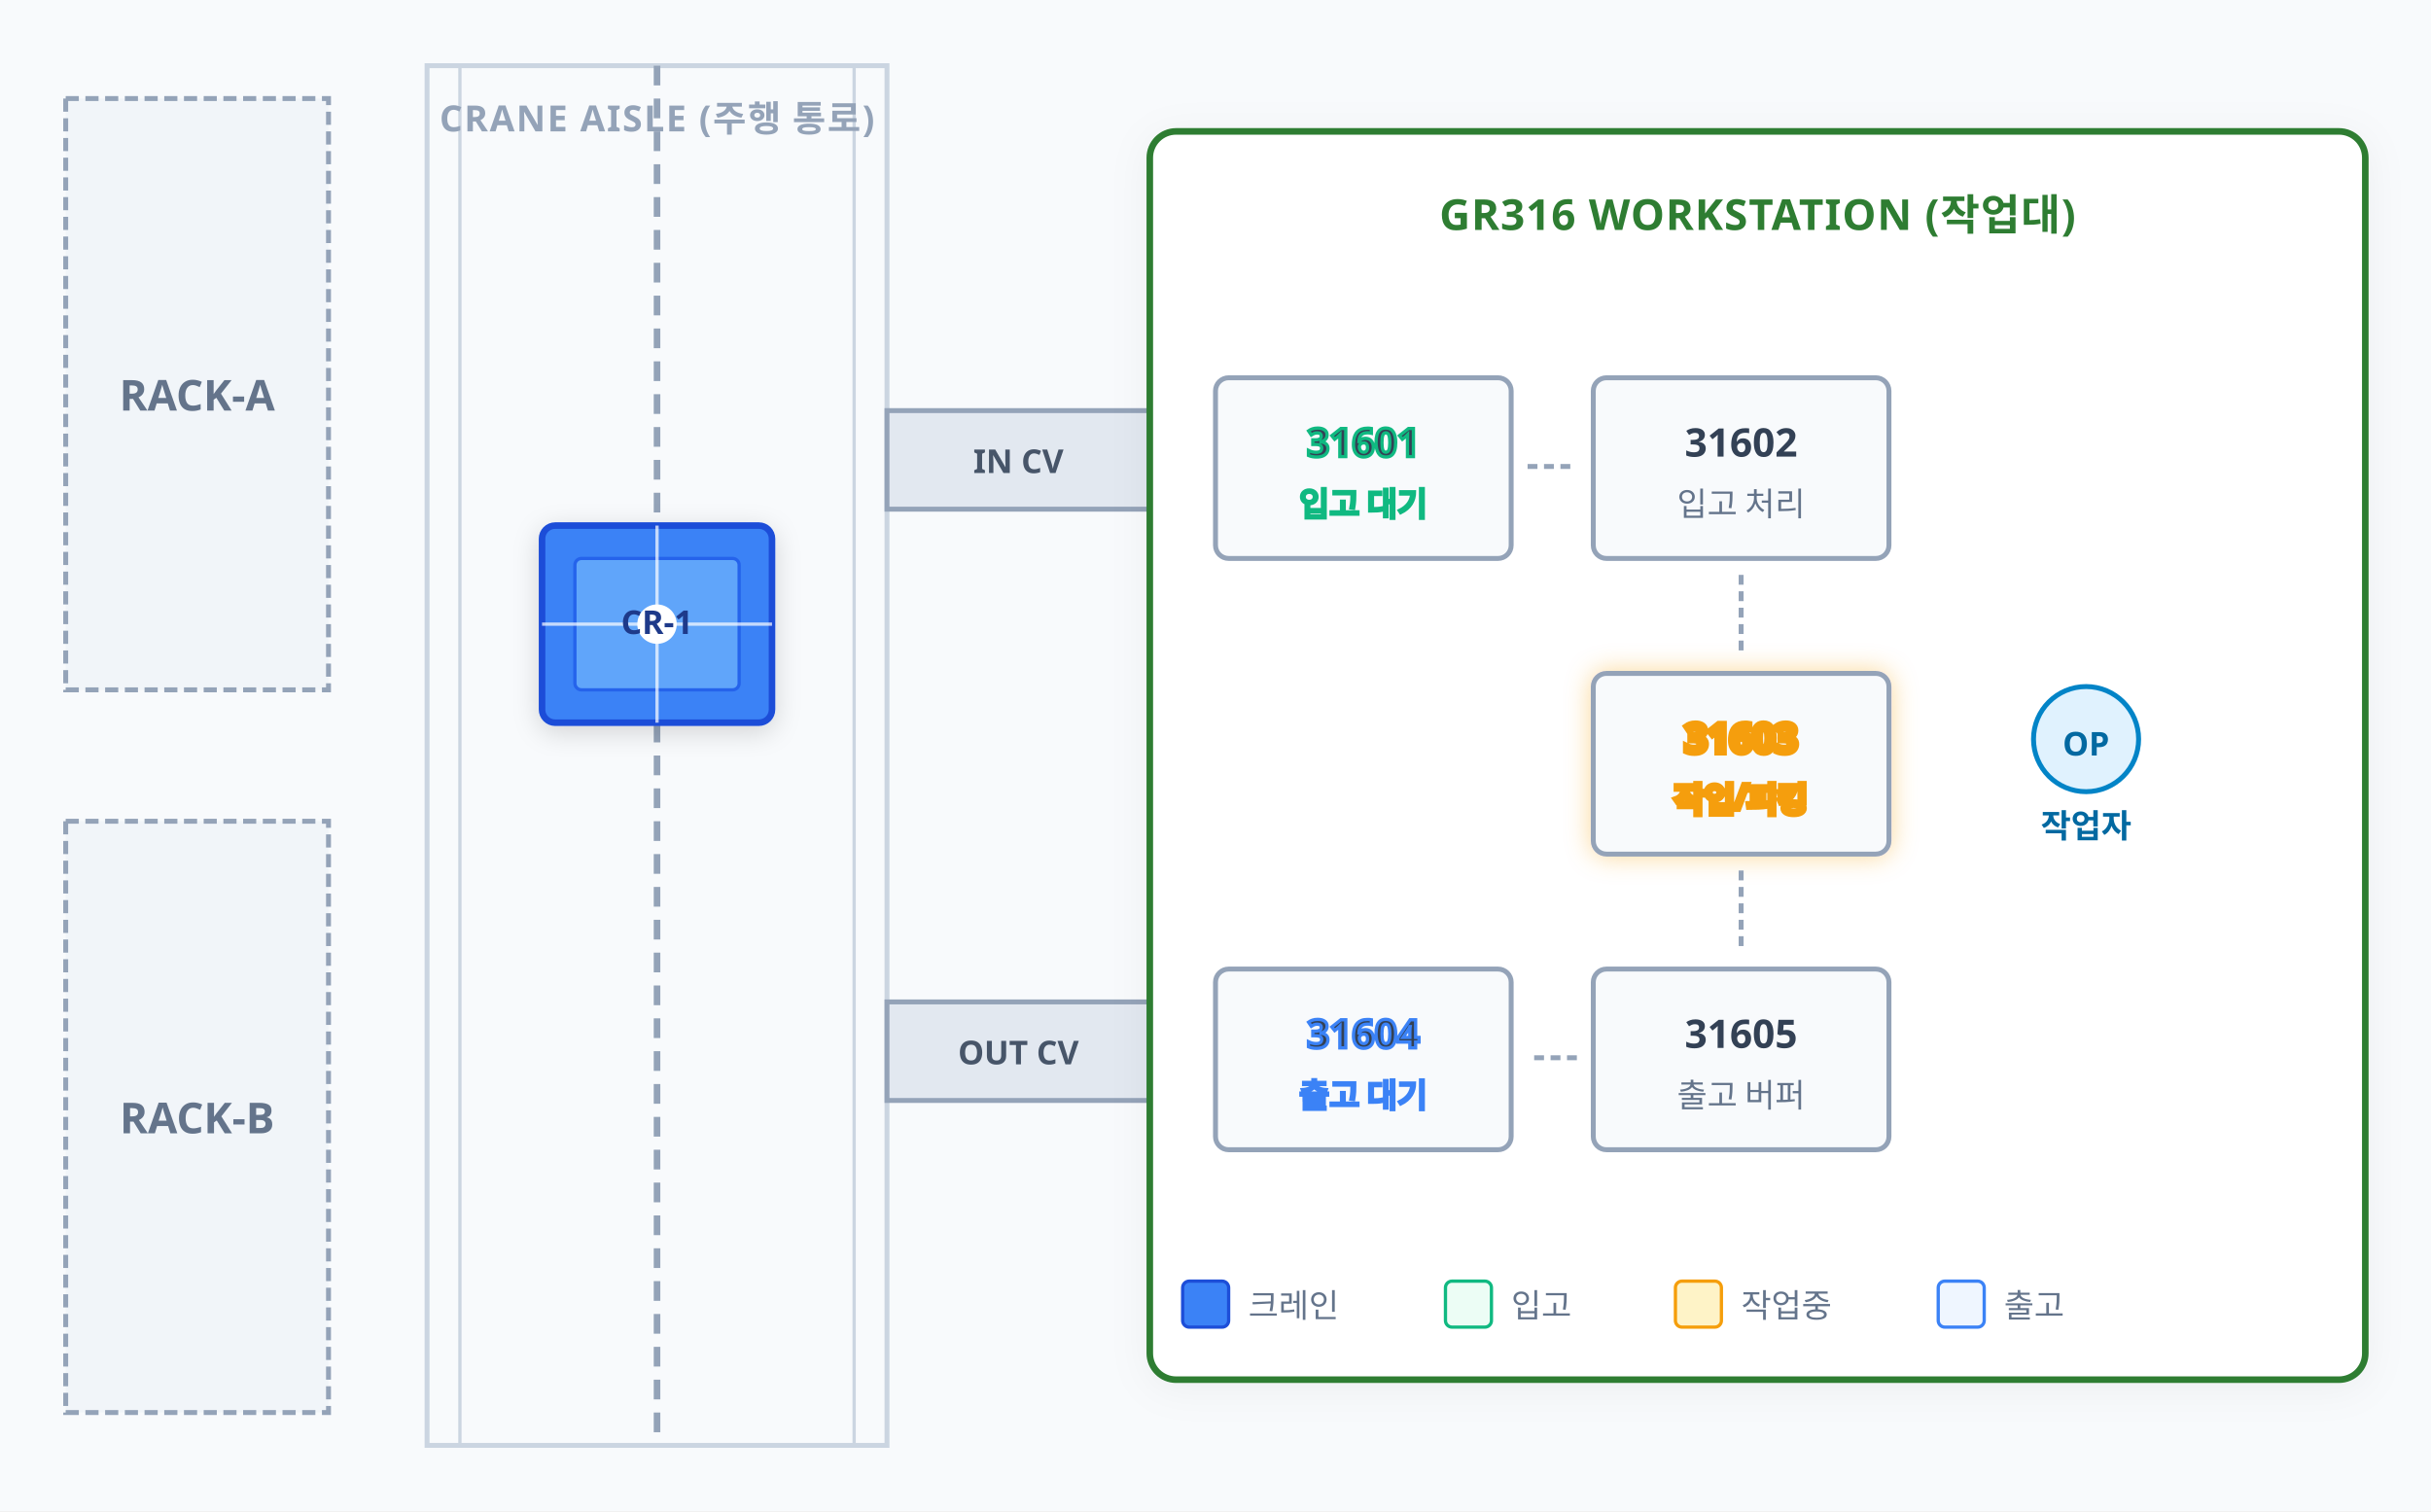
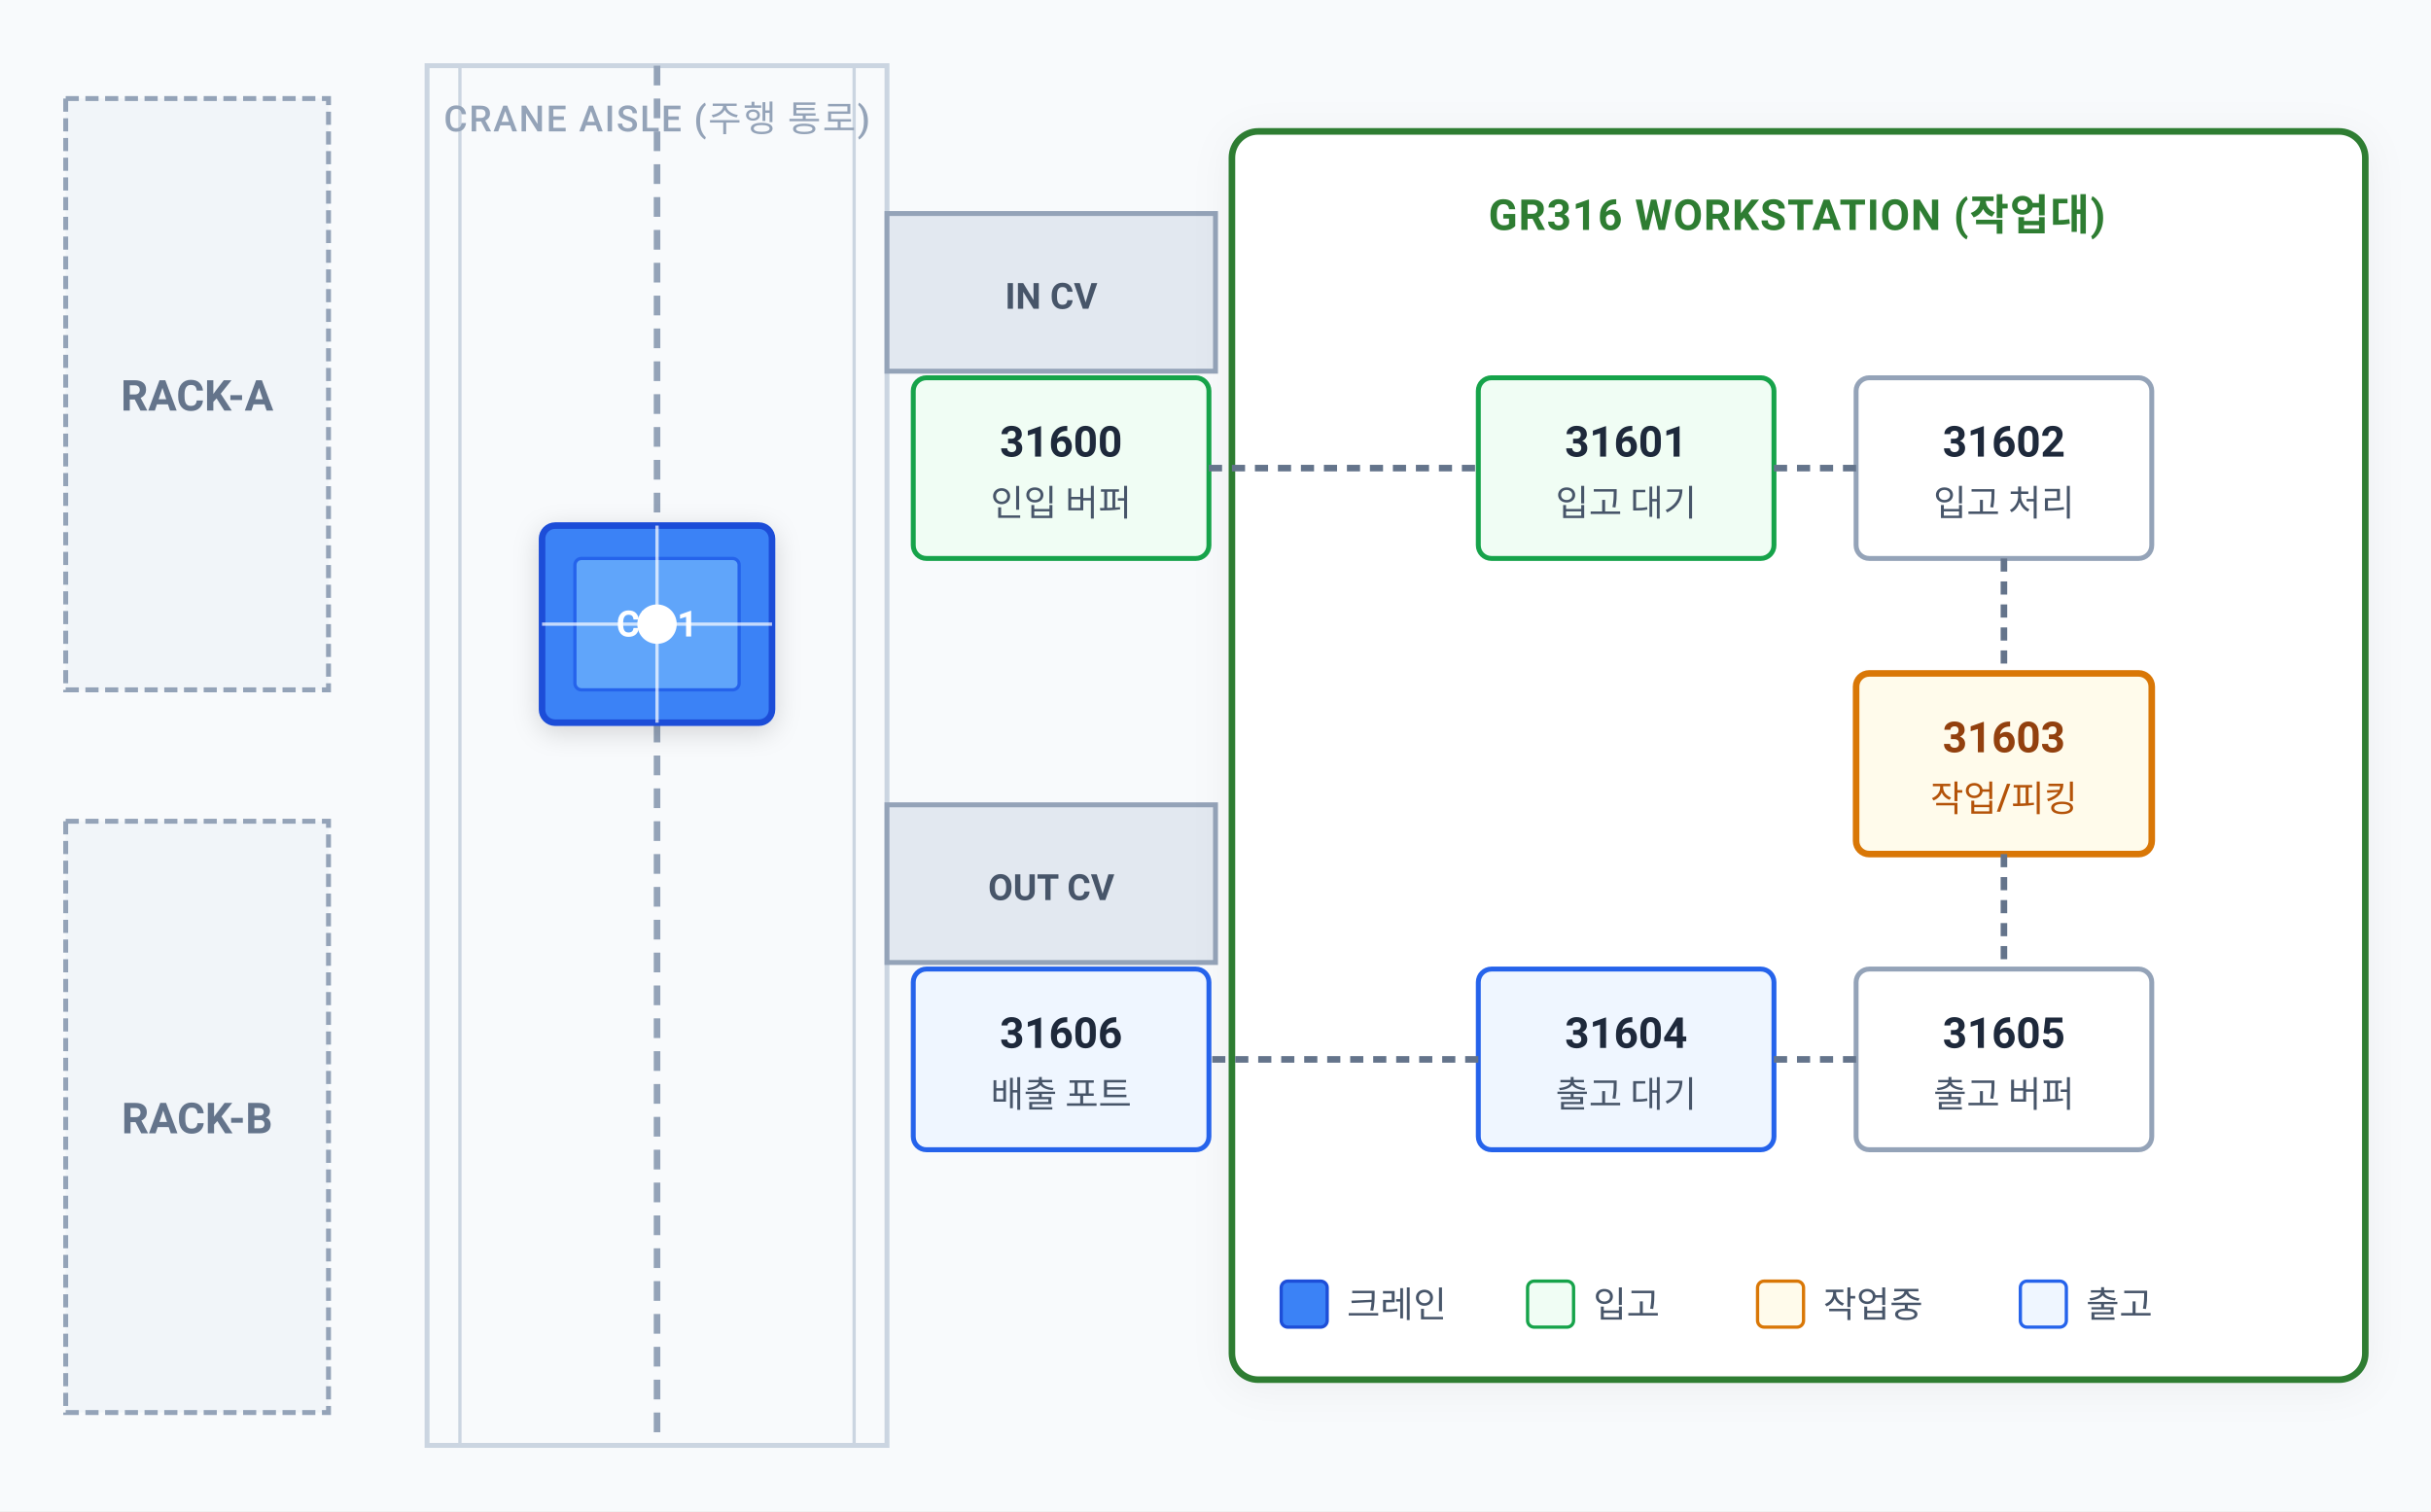
<svg xmlns="http://www.w3.org/2000/svg" viewBox="0 0 740 460" width="100%" height="100%">
  <defs>
    <style>
      .svg-bg { fill: #f8fafc; }
      .grid-line { stroke: #e2e8f0; stroke-width: 0.5; }
      .rack-boundary { fill: #f1f5f9; stroke: #94a3b8; stroke-width: 1.5; stroke-dasharray: 4, 2; }
-       .rack-text { font-size: 13px; font-weight: 700; fill: #64748b; font-family: sans-serif; }
+       .rack-text { font-size: 13px; font-weight: 600; fill: #64748b; font-family: -apple-system, BlinkMacSystemFont, "Segoe UI", Roboto, sans-serif; }
      .aisle-boundary { fill: #f8fafc; stroke: #cbd5e1; stroke-width: 1.5; }
      .rail-center-line { stroke: #94a3b8; stroke-width: 2; stroke-dasharray: 6, 4; }
      .rail-side-line { stroke: #cbd5e1; stroke-width: 1; }
-       .aisle-label { font-size: 11px; font-weight: 600; fill: #94a3b8; letter-spacing: 0.5px; font-family: sans-serif; }
+       .aisle-label { font-size: 11px; font-weight: 500; fill: #94a3b8; letter-spacing: 0.5px; font-family: -apple-system, BlinkMacSystemFont, "Segoe UI", Roboto, sans-serif; }
+       
+       /* 크레인 */
      .crane-unit {
        transition: transform 1.2s cubic-bezier(0.25, 0.1, 0.25, 1.0);
        will-change: transform;
      }
      .crane-body { fill: #3b82f6; stroke: #1d4ed8; stroke-width: 2; filter: drop-shadow(0 2px 4px rgba(0, 0, 0, 0.15)); }
      .crane-inner { fill: #60a5fa; stroke: #2563eb; stroke-width: 1; }
      .crane-cross { stroke: #ffffff; stroke-width: 1; opacity: 0.7; }
      .crane-center-dot { fill: #ffffff; }
-       .crane-label { font-size: 10px; font-weight: 800; fill: #1e3a8a; font-family: sans-serif; }
+       .crane-label { font-size: 11px; font-weight: 700; fill: #ffffff; font-family: -apple-system, BlinkMacSystemFont, "Segoe UI", Roboto, sans-serif; dominant-baseline: central; }
+       
+       /* 컨베이어 */
      .conveyor-lane { fill: #e2e8f0; stroke: #94a3b8; stroke-width: 1.5; }
-       .conveyor-label { font-size: 10px; font-weight: 700; fill: #475569; font-family: sans-serif; }
+       .conveyor-label { font-size: 11px; font-weight: 600; fill: #475569; font-family: -apple-system, BlinkMacSystemFont, "Segoe UI", Roboto, sans-serif; }
      .ws-boundary { fill: #ffffff; stroke: #2e7d32; stroke-width: 2; filter: drop-shadow(0 2px 6px rgba(0, 0, 0, 0.05)); }
-       .ws-title { font-size: 13px; font-weight: 700; fill: #2e7d32; letter-spacing: 0.3px; font-family: sans-serif; }
-       .tray-rect { fill: #f8fafc; stroke: #94a3b8; stroke-width: 1.5; transition: all 0.2s ease; }
-       .tray-inbound { fill: #ecfdf5; stroke: #10b981; }
-       .tray-outbound { fill: #eff6ff; stroke: #3b82f6; }
-       .tray-active { fill: #fef3c7; stroke: #f59e0b; stroke-width: 2; filter: drop-shadow(0 0 4px rgba(245, 158, 11, 0.4)); }
-       .tray-title { font-size: 12px; font-weight: 700; fill: #334155; font-family: sans-serif; pointer-events: none; }
-       .tray-sub { font-size: 10px; font-weight: 500; fill: #64748b; font-family: sans-serif; pointer-events: none; }
+       .ws-title { font-size: 13px; font-weight: 700; fill: #2e7d32; letter-spacing: 0.3px; font-family: -apple-system, BlinkMacSystemFont, "Segoe UI", Roboto, sans-serif; }
+       
+       /* 포지션 노드 */
+       .tray-rect { fill: #ffffff; stroke: #94a3b8; stroke-width: 1.5; transition: all 0.2s ease; }
+       .tray-inbound .tray-rect { fill: #f0fdf4; stroke: #16a34a; }
+       .tray-outbound .tray-rect { fill: #eff6ff; stroke: #2563eb; }
+       .tray-active .tray-rect { fill: #fffbeb; stroke: #d97706; stroke-width: 2; }
+       
+       /* 노드 라벨 텍스트 */
+       .tray-title { font-size: 13px; font-weight: 700; fill: #1e293b; font-family: -apple-system, BlinkMacSystemFont, "Segoe UI", Roboto, sans-serif; pointer-events: none; }
+       .tray-sub { font-size: 11px; font-weight: 500; fill: #475569; font-family: -apple-system, BlinkMacSystemFont, "Segoe UI", Roboto, sans-serif; pointer-events: none; }
      .active-title { fill: #92400e; }
      .active-sub { fill: #b45309; }
+       
      .clickable { cursor: pointer; }
-       .clickable:hover .tray-rect { filter: brightness(0.92); stroke-width: 2; }
-       .clickable:hover.tray-active .tray-rect { filter: drop-shadow(0 0 8px rgba(245, 158, 11, 0.7)); }
-       .operator-icon-bg { fill: #e0f2fe; stroke: #0284c7; stroke-width: 1.5; }
-       .operator-icon { font-size: 10px; font-weight: 800; fill: #0369a1; font-family: sans-serif; }
-       .operator-text { font-size: 10px; font-weight: 600; fill: #0369a1; font-family: sans-serif; }
-       .flow-arrow { stroke: #94a3b8; stroke-width: 1.5; stroke-dasharray: 3, 2; fill: none; }
+       .clickable:hover .tray-rect { stroke-width: 2; stroke: #1e40af; }
+       
+       /* 흐름 연결 패스 (상단 레이어로 돋보이게 보정) */
+       .flow-arrow { stroke: #64748b; stroke-width: 2; stroke-dasharray: 4, 3; fill: none; }
+       
+       /* 범례 */
      .legend-crane { fill: #3b82f6; stroke: #1d4ed8; }
-       .legend-inbound { fill: #ecfdf5; stroke: #10b981; }
-       .legend-active { fill: #fef3c7; stroke: #f59e0b; }
-       .legend-outbound { fill: #eff6ff; stroke: #3b82f6; }
-       .legend-text { font-size: 10px; font-weight: 500; fill: #64748b; font-family: sans-serif; }
-     /* 실시간 트레이(Tray/Carrier) 렌더링 스타일 */
-     .tray-unit {
-       transition: transform 0.8s cubic-bezier(0.25, 0.1, 0.25, 1.0);
-       will-change: transform;
-       cursor: pointer;
-     }
-     .tray-base {
-       fill: #1976D2;
-       stroke: #0D47A1;
-       stroke-width: 1.5;
-       rx: 6;
-       ry: 6;
-       filter: drop-shadow(0 2px 5px rgba(0, 0, 0, 0.25));
-     }
-     .tray-inner {
-       fill: #2196F3;
-       rx: 3;
-       ry: 3;
-     }
-     .tray-label {
-       font-family: -apple-system, BlinkMacSystemFont, "Segoe UI", Roboto, sans-serif;
-       font-size: 11px;
-       font-weight: 700;
-       fill: #FFFFFF;
-       text-anchor: middle;
-       dominant-baseline: central;
-       pointer-events: none;
-     }
-   </style>
+       .legend-inbound { fill: #f0fdf4; stroke: #16a34a; }
+       .legend-active { fill: #fffbeb; stroke: #d97706; }
+       .legend-outbound { fill: #eff6ff; stroke: #2563eb; }
+       .legend-text { font-size: 11px; font-weight: 500; fill: #475569; font-family: -apple-system, BlinkMacSystemFont, "Segoe UI", Roboto, sans-serif; }
+       
+       /* 실시간 트레이 */
+       .tray-unit {
+         transition: transform 0.8s cubic-bezier(0.25, 0.1, 0.25, 1.0);
+         will-change: transform;
+         cursor: pointer;
+       }
+       .tray-base {
+         fill: #1976D2;
+         stroke: #0D47A1;
+         stroke-width: 1.5;
+         rx: 6; ry: 6;
+         filter: drop-shadow(0 2px 5px rgba(0,0,0,0.25));
+       }
+       .tray-inner { fill: #2196F3; rx: 3; ry: 3; }
+       .tray-label {
+         font-family: -apple-system, BlinkMacSystemFont, "Segoe UI", Roboto, sans-serif;
+         font-size: 11px;
+         font-weight: 700;
+         fill: #FFFFFF;
+         text-anchor: middle;
+         dominant-baseline: central;
+         pointer-events: none;
+       }
+     </style>
    <pattern id="gridPattern" width="20" height="20" patternUnits="userSpaceOnUse">
      <path d="M 20 0 L 0 0 0 20" fill="none" class="grid-line" />
    </pattern>
  </defs>
  <rect width="100%" height="100%" fill="url(#gridPattern)" class="svg-bg" />
  <g class="rack-group">
    <rect x="20" y="30" width="80" height="180" class="rack-boundary" />
    <text x="60" y="125" class="rack-text" text-anchor="middle">RACK-A</text>
    <rect x="20" y="250" width="80" height="180" class="rack-boundary" />
    <text x="60" y="345" class="rack-text" text-anchor="middle">RACK-B</text>
  </g>
  <g class="crane-aisle-group">
    <rect x="130" y="20" width="140" height="420" class="aisle-boundary" />
    <line x1="200" y1="20" x2="200" y2="440" class="rail-center-line" />
    <line x1="140" y1="20" x2="140" y2="440" class="rail-side-line" />
    <line x1="260" y1="20" x2="260" y2="440" class="rail-side-line" />
-     <text x="200" y="40" class="aisle-label" text-anchor="middle">
-       CRANE AISLE (주행 통로)
-     </text>
+     <text x="200" y="40" class="aisle-label" text-anchor="middle">CRANE AISLE (주행 통로)</text>
    <g id="crane-unit" class="crane-unit" transform="translate(200, 190)">
      <rect x="-35" y="-30" width="70" height="60" rx="4" class="crane-body" />
      <rect x="-25" y="-20" width="50" height="40" rx="2" class="crane-inner" />
      <line x1="0" y1="-30" x2="0" y2="30" class="crane-cross" />
      <line x1="-35" y1="0" x2="35" y2="0" class="crane-cross" />
      <circle cx="0" cy="0" r="6" class="crane-center-dot" />
-       <text x="0" y="3" class="crane-label" text-anchor="middle">CR-1</text>
+       <text x="0" y="0" class="crane-label" text-anchor="middle">CR-1</text>
    </g>
  </g>
-   <g class="conveyor-connection">
-     <rect x="270" y="125" width="80" height="30" class="conveyor-lane" />
-     <text x="310" y="144" class="conveyor-label" text-anchor="middle">IN CV</text>
-     <rect x="270" y="305" width="80" height="30" class="conveyor-lane" />
-     <text x="310" y="324" class="conveyor-label" text-anchor="middle">OUT CV</text>
+   <g class="conveyor-connection-in">
+     <rect x="270" y="65" width="100" height="48" class="conveyor-lane" />
+     <text x="320" y="94" class="conveyor-label" text-anchor="middle">IN CV</text>
+   </g>
+   <g class="conveyor-connection-out">
+     <rect x="270" y="245" width="100" height="48" class="conveyor-lane" />
+     <text x="320" y="274" class="conveyor-label" text-anchor="middle">OUT CV</text>
  </g>
  <g class="workstation-group">
-     <rect x="350" y="40" width="370" height="380" rx="8" class="ws-boundary" />
-     <text x="535" y="70" class="ws-title" text-anchor="middle">
-       GR316 WORKSTATION (작업대)
-     </text>
-     <g id="pos-31601" class="tray-position tray-inbound clickable" transform="translate(370, 115)">
+     <rect x="375" y="40" width="345" height="380" rx="8" class="ws-boundary" />
+     <text x="547" y="70" class="ws-title" text-anchor="middle">GR316 WORKSTATION (작업대)</text>
+   </g>
+   <g class="position-nodes">
+     <g id="pos-31600" class="tray-position tray-inbound clickable" transform="translate(278, 115)">
+       <rect width="90" height="55" rx="4" class="tray-rect" />
+       <text x="45" y="24" class="tray-title" text-anchor="middle">31600</text>
+       <text x="45" y="42" class="tray-sub" text-anchor="middle">인입 버퍼</text>
+     </g>
+     <g id="pos-31601" class="tray-position tray-inbound clickable" transform="translate(450, 115)">
      <rect width="90" height="55" rx="4" class="tray-rect" />
      <text x="45" y="24" class="tray-title" text-anchor="middle">31601</text>
      <text x="45" y="42" class="tray-sub" text-anchor="middle">입고 대기</text>
    </g>
-     <g id="pos-31602" class="tray-position clickable" transform="translate(485, 115)">
+     <g id="pos-31602" class="tray-position clickable" transform="translate(565, 115)">
      <rect width="90" height="55" rx="4" class="tray-rect" />
      <text x="45" y="24" class="tray-title" text-anchor="middle">31602</text>
      <text x="45" y="42" class="tray-sub" text-anchor="middle">입고 처리</text>
    </g>
-     <g id="pos-31603" class="tray-position tray-active clickable" transform="translate(485, 205)">
+     <g id="pos-31603" class="tray-position tray-active clickable" transform="translate(565, 205)">
      <rect width="90" height="55" rx="4" class="tray-rect" />
      <text x="45" y="24" class="tray-title active-title" text-anchor="middle">31603</text>
      <text x="45" y="42" class="tray-sub active-sub" text-anchor="middle">작업/피킹</text>
    </g>
-     <g class="operator-area" transform="translate(600, 200)">
-       <circle cx="35" cy="25" r="16" class="operator-icon-bg" />
-       <text x="35" y="30" class="operator-icon" text-anchor="middle">OP</text>
-       <text x="35" y="55" class="operator-text" text-anchor="middle">작업자</text>
-     </g>
-     <g id="pos-31604" class="tray-position tray-outbound clickable" transform="translate(370, 295)">
+     <g id="pos-31604" class="tray-position tray-outbound clickable" transform="translate(450, 295)">
      <rect width="90" height="55" rx="4" class="tray-rect" />
      <text x="45" y="24" class="tray-title" text-anchor="middle">31604</text>
      <text x="45" y="42" class="tray-sub" text-anchor="middle">출고 대기</text>
    </g>
-     <g id="pos-31605" class="tray-position clickable" transform="translate(485, 295)">
+     <g id="pos-31605" class="tray-position clickable" transform="translate(565, 295)">
      <rect width="90" height="55" rx="4" class="tray-rect" />
      <text x="45" y="24" class="tray-title" text-anchor="middle">31605</text>
      <text x="45" y="42" class="tray-sub" text-anchor="middle">출고 버퍼</text>
    </g>
-     <path d="M 465 142 L 480 142" class="flow-arrow" />
-     <path d="M 530 175 L 530 200" class="flow-arrow" />
-     <path d="M 530 265 L 530 290" class="flow-arrow" />
-     <path d="M 480 322 L 465 322" class="flow-arrow" />
+     <g id="pos-31606" class="tray-position tray-outbound clickable" transform="translate(278, 295)">
+       <rect width="90" height="55" rx="4" class="tray-rect" />
+       <text x="45" y="24" class="tray-title" text-anchor="middle">31606</text>
+       <text x="45" y="42" class="tray-sub" text-anchor="middle">배출 포트</text>
+     </g>
  </g>
-   <g class="legend-group" transform="translate(360, 390)">
+   <g class="flow-path-layer">
+     <path id="path-14" d="M 368 142.5 L 450 142.5" class="flow-arrow" />
+     <path d="M 540 142.5 L 565 142.5" class="flow-arrow" />
+     <path d="M 610 170 L 610 205" class="flow-arrow" />
+     <path d="M 610 260 L 610 295" class="flow-arrow" />
+     <path d="M 565 322.5 L 540 322.5" class="flow-arrow" />
+     <path id="path-15" d="M 450 322.5 L 368 322.5" class="flow-arrow" />
+   </g>
+   <g class="legend-group" transform="translate(390, 390)">
    <rect x="0" y="0" width="14" height="14" rx="2" class="legend-crane" />
    <text x="20" y="11" class="legend-text">크레인</text>
-     <rect x="80" y="0" width="14" height="14" rx="2" class="legend-inbound" />
-     <text x="100" y="11" class="legend-text">입고</text>
-     <rect x="150" y="0" width="14" height="14" rx="2" class="legend-active" />
-     <text x="170" y="11" class="legend-text">작업중</text>
-     <rect x="230" y="0" width="14" height="14" rx="2" class="legend-outbound" />
-     <text x="250" y="11" class="legend-text">출고</text>
+     <rect x="75" y="0" width="14" height="14" rx="2" class="legend-inbound" />
+     <text x="95" y="11" class="legend-text">입고</text>
+     <rect x="145" y="0" width="14" height="14" rx="2" class="legend-active" />
+     <text x="165" y="11" class="legend-text">작업중</text>
+     <rect x="225" y="0" width="14" height="14" rx="2" class="legend-outbound" />
+     <text x="245" y="11" class="legend-text">출고</text>
  </g>
-   <g id="tray-layer">
-   </g>
+   <g id="tray-layer" />
</svg>
